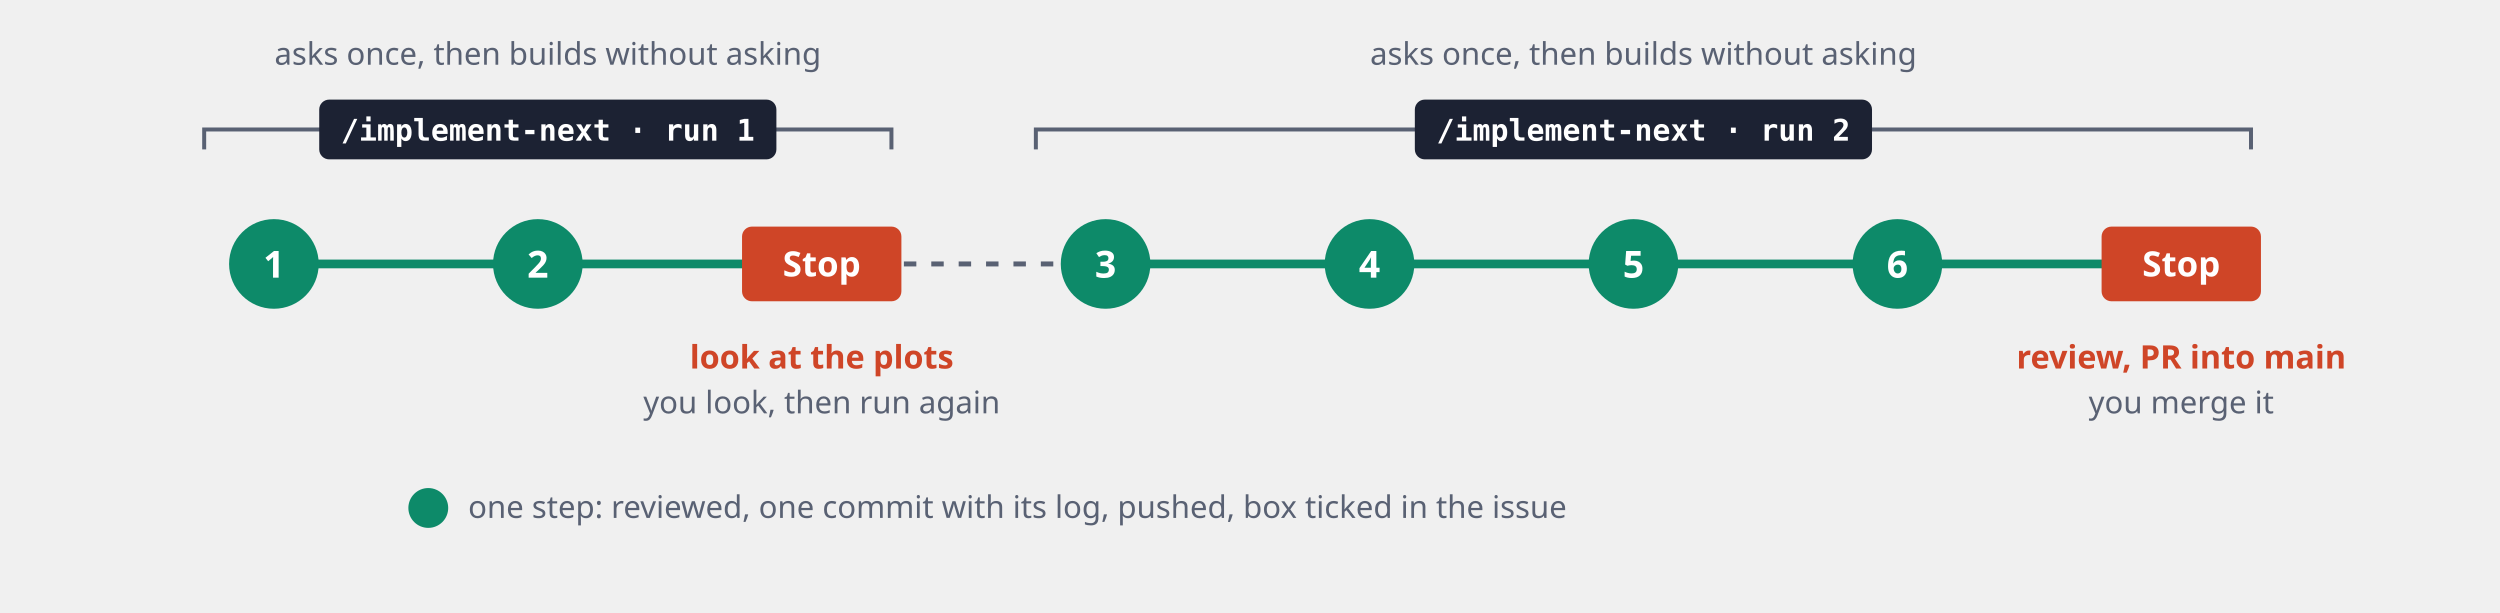
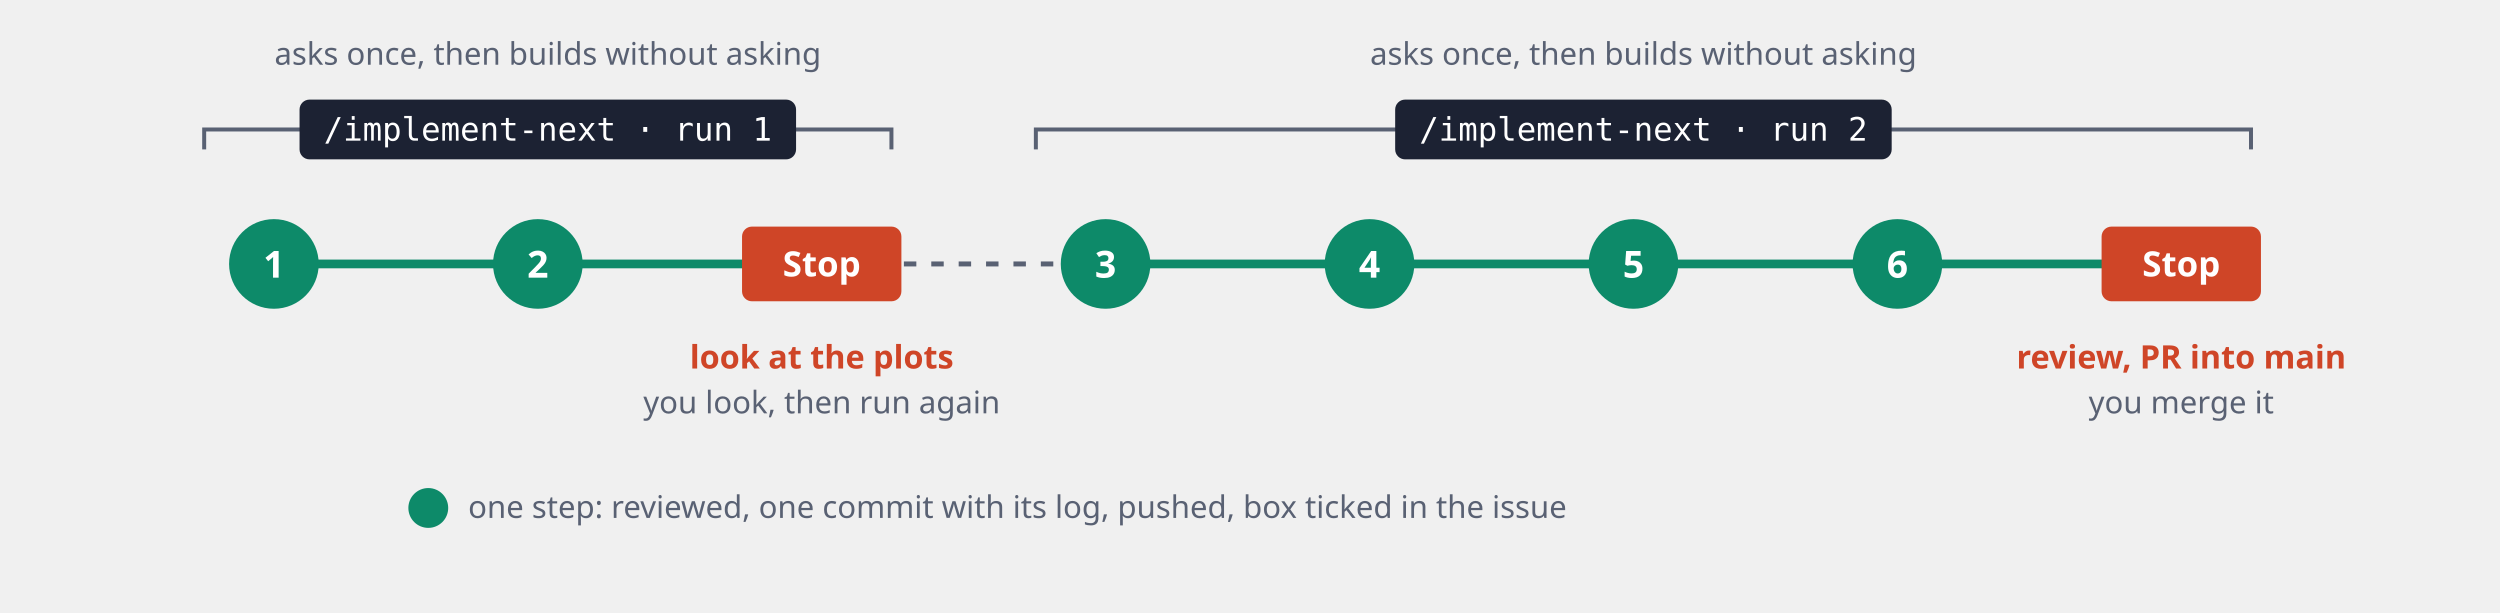
<svg xmlns="http://www.w3.org/2000/svg" viewBox="-2 -2 1004 246" width="1004" height="246" role="img" aria-label="A build in runs: Claude builds steps 1-2, stops for you, then builds steps 3-6 and stops for the PR into main.">
  <line x1="108.0" y1="104" x2="214.0" y2="104" stroke="#0d8a69" stroke-width="3.5" />
  <line x1="214.0" y1="104" x2="328.0" y2="104" stroke="#0d8a69" stroke-width="3.5" />
  <line x1="328.0" y1="104" x2="442.0" y2="104" stroke="#596173" stroke-width="2" stroke-dasharray="5 6" />
  <line x1="442.0" y1="104" x2="548.0" y2="104" stroke="#0d8a69" stroke-width="3.5" />
  <line x1="548.0" y1="104" x2="654.0" y2="104" stroke="#0d8a69" stroke-width="3.5" />
  <line x1="654.0" y1="104" x2="760.0" y2="104" stroke="#0d8a69" stroke-width="3.5" />
  <line x1="760.0" y1="104" x2="874.0" y2="104" stroke="#0d8a69" stroke-width="3.5" />
  <path d="M80.0 58 v-8 h276.0 v8" fill="none" stroke="#596173" stroke-width="1.6" />
-   <g transform="translate(126.2 0)">
-     <rect x="0" y="38" width="183.6" height="24" rx="4" fill="#1c2233" />
-     <text x="91.8" y="54.5" font-family="ui-monospace, SFMono-Regular, Menlo, Consolas, monospace" font-size="12" font-weight="600" fill="#ffffff" text-anchor="middle">/implement-next · run 1</text>
+   <g transform="translate(118.3 0)">
+     <rect x="0" y="38" width="199.4" height="24" rx="4" fill="#1c2233" />
+     <text x="99.7" y="54.5" font-family="ui-monospace, SFMono-Regular, Menlo, Consolas, monospace" font-size="13" font-weight="500" fill="#ffffff" text-anchor="middle">/implement-next · run 1</text>
  </g>
  <text x="218.0" y="24" font-family="-apple-system, BlinkMacSystemFont, 'Segoe UI', 'Noto Sans', Helvetica, Arial, sans-serif" font-size="12.5" font-weight="400" fill="#596173" text-anchor="middle">asks once, then builds without asking</text>
  <path d="M414.0 58 v-8 h488.0 v8" fill="none" stroke="#596173" stroke-width="1.6" />
-   <g transform="translate(566.2 0)">
-     <rect x="0" y="38" width="183.6" height="24" rx="4" fill="#1c2233" />
-     <text x="91.8" y="54.5" font-family="ui-monospace, SFMono-Regular, Menlo, Consolas, monospace" font-size="12" font-weight="600" fill="#ffffff" text-anchor="middle">/implement-next · run 2</text>
+   <g transform="translate(558.3 0)">
+     <rect x="0" y="38" width="199.4" height="24" rx="4" fill="#1c2233" />
+     <text x="99.7" y="54.5" font-family="ui-monospace, SFMono-Regular, Menlo, Consolas, monospace" font-size="13" font-weight="500" fill="#ffffff" text-anchor="middle">/implement-next · run 2</text>
  </g>
  <text x="658.0" y="24" font-family="-apple-system, BlinkMacSystemFont, 'Segoe UI', 'Noto Sans', Helvetica, Arial, sans-serif" font-size="12.5" font-weight="400" fill="#596173" text-anchor="middle">asks once, then builds without asking</text>
  <circle cx="108.0" cy="104" r="18" fill="#0d8a69" />
  <text x="108.0" y="109.5" font-family="-apple-system, BlinkMacSystemFont, 'Segoe UI', 'Noto Sans', Helvetica, Arial, sans-serif" font-size="15" font-weight="800" fill="#ffffff" text-anchor="middle">1</text>
  <circle cx="214.0" cy="104" r="18" fill="#0d8a69" />
  <text x="214.0" y="109.5" font-family="-apple-system, BlinkMacSystemFont, 'Segoe UI', 'Noto Sans', Helvetica, Arial, sans-serif" font-size="15" font-weight="800" fill="#ffffff" text-anchor="middle">2</text>
  <rect x="296.0" y="89" width="64" height="30" rx="4" fill="#cf4527" />
  <text x="328.0" y="109" font-family="-apple-system, BlinkMacSystemFont, 'Segoe UI', 'Noto Sans', Helvetica, Arial, sans-serif" font-size="14" font-weight="800" fill="#ffffff" text-anchor="middle">Stop</text>
  <text x="328.0" y="146" font-family="-apple-system, BlinkMacSystemFont, 'Segoe UI', 'Noto Sans', Helvetica, Arial, sans-serif" font-size="13" font-weight="700" fill="#cf4527" text-anchor="middle">look at the plots</text>
  <text x="328.0" y="164" font-family="-apple-system, BlinkMacSystemFont, 'Segoe UI', 'Noto Sans', Helvetica, Arial, sans-serif" font-size="12.5" font-weight="400" fill="#596173" text-anchor="middle">you look, then run again</text>
  <circle cx="442.0" cy="104" r="18" fill="#0d8a69" />
  <text x="442.0" y="109.5" font-family="-apple-system, BlinkMacSystemFont, 'Segoe UI', 'Noto Sans', Helvetica, Arial, sans-serif" font-size="15" font-weight="800" fill="#ffffff" text-anchor="middle">3</text>
  <circle cx="548.0" cy="104" r="18" fill="#0d8a69" />
  <text x="548.0" y="109.5" font-family="-apple-system, BlinkMacSystemFont, 'Segoe UI', 'Noto Sans', Helvetica, Arial, sans-serif" font-size="15" font-weight="800" fill="#ffffff" text-anchor="middle">4</text>
  <circle cx="654.0" cy="104" r="18" fill="#0d8a69" />
  <text x="654.0" y="109.5" font-family="-apple-system, BlinkMacSystemFont, 'Segoe UI', 'Noto Sans', Helvetica, Arial, sans-serif" font-size="15" font-weight="800" fill="#ffffff" text-anchor="middle">5</text>
  <circle cx="760.0" cy="104" r="18" fill="#0d8a69" />
  <text x="760.0" y="109.5" font-family="-apple-system, BlinkMacSystemFont, 'Segoe UI', 'Noto Sans', Helvetica, Arial, sans-serif" font-size="15" font-weight="800" fill="#ffffff" text-anchor="middle">6</text>
  <rect x="842.0" y="89" width="64" height="30" rx="4" fill="#cf4527" />
  <text x="874.0" y="109" font-family="-apple-system, BlinkMacSystemFont, 'Segoe UI', 'Noto Sans', Helvetica, Arial, sans-serif" font-size="14" font-weight="800" fill="#ffffff" text-anchor="middle">Stop</text>
  <text x="874.0" y="146" font-family="-apple-system, BlinkMacSystemFont, 'Segoe UI', 'Noto Sans', Helvetica, Arial, sans-serif" font-size="13" font-weight="700" fill="#cf4527" text-anchor="middle">review, PR into main</text>
  <text x="874.0" y="164" font-family="-apple-system, BlinkMacSystemFont, 'Segoe UI', 'Noto Sans', Helvetica, Arial, sans-serif" font-size="12.5" font-weight="400" fill="#596173" text-anchor="middle">you merge it</text>
  <circle cx="170.0" cy="202" r="8" fill="#0d8a69" />
  <text x="186.0" y="206" font-family="-apple-system, BlinkMacSystemFont, 'Segoe UI', 'Noto Sans', Helvetica, Arial, sans-serif" font-size="12.5" font-weight="400" fill="#596173" text-anchor="start">one step: reviewed, one commit with its log, pushed, box ticked in the issue</text>
</svg>
